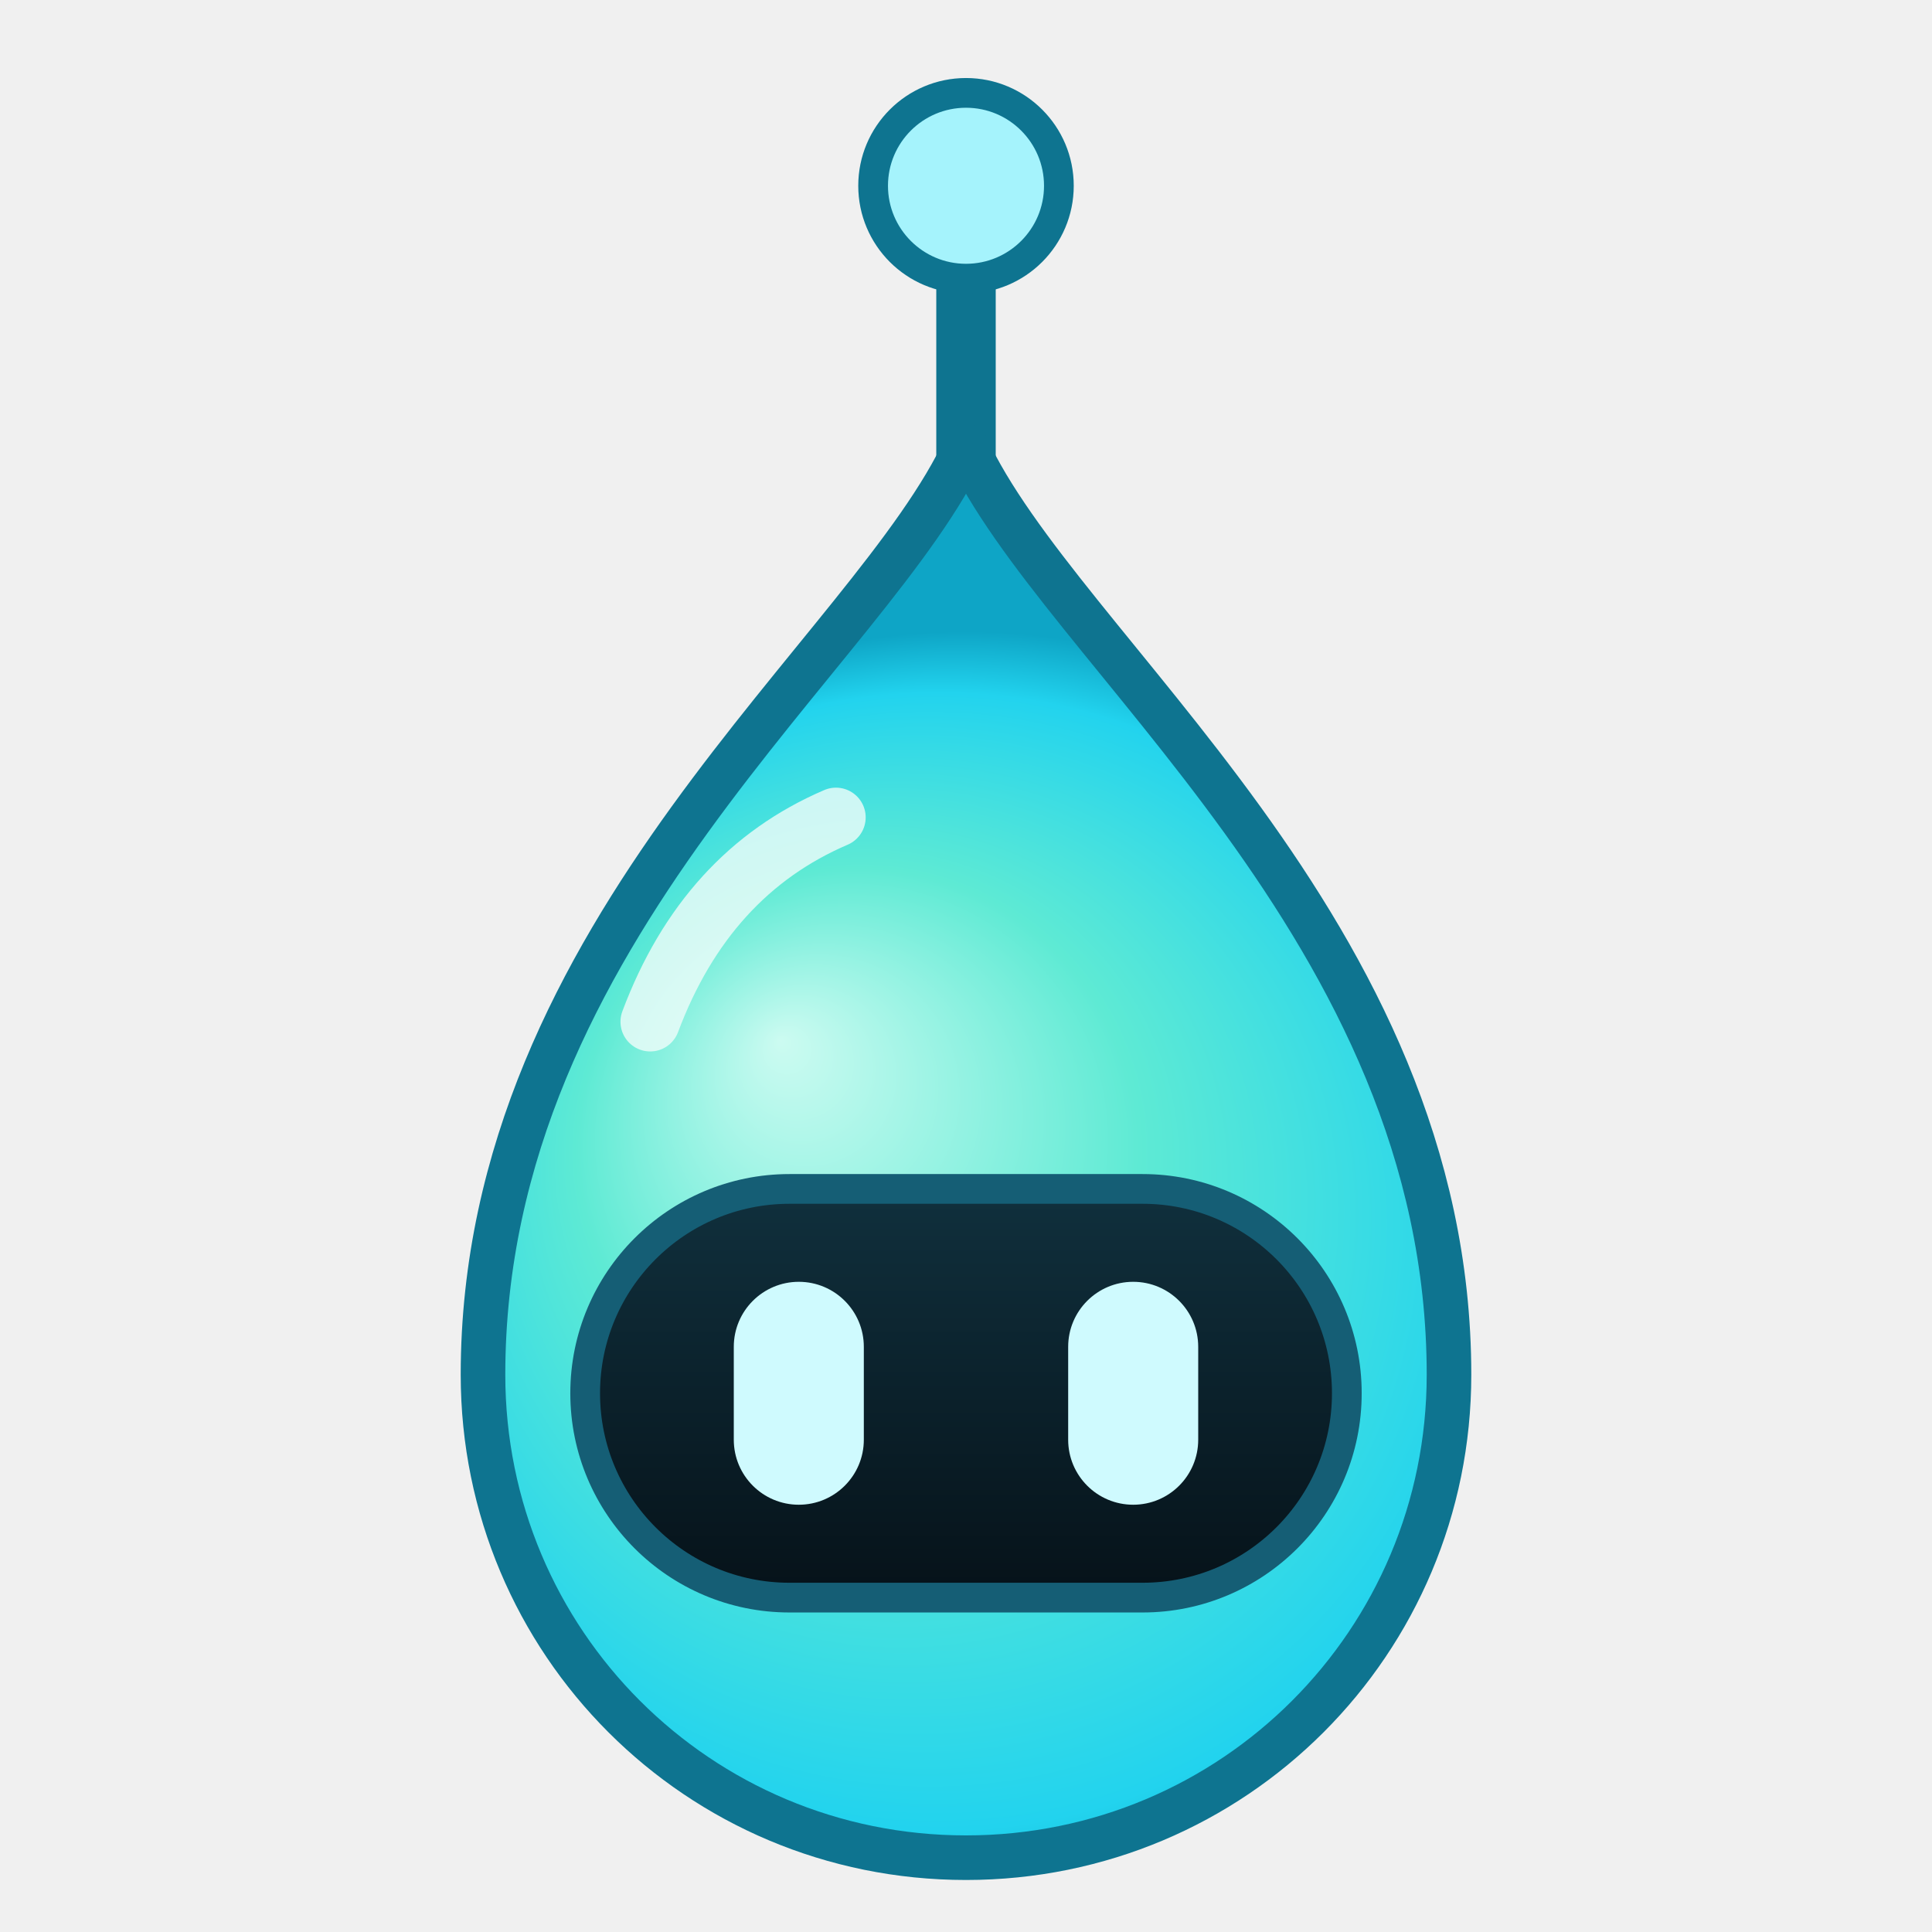
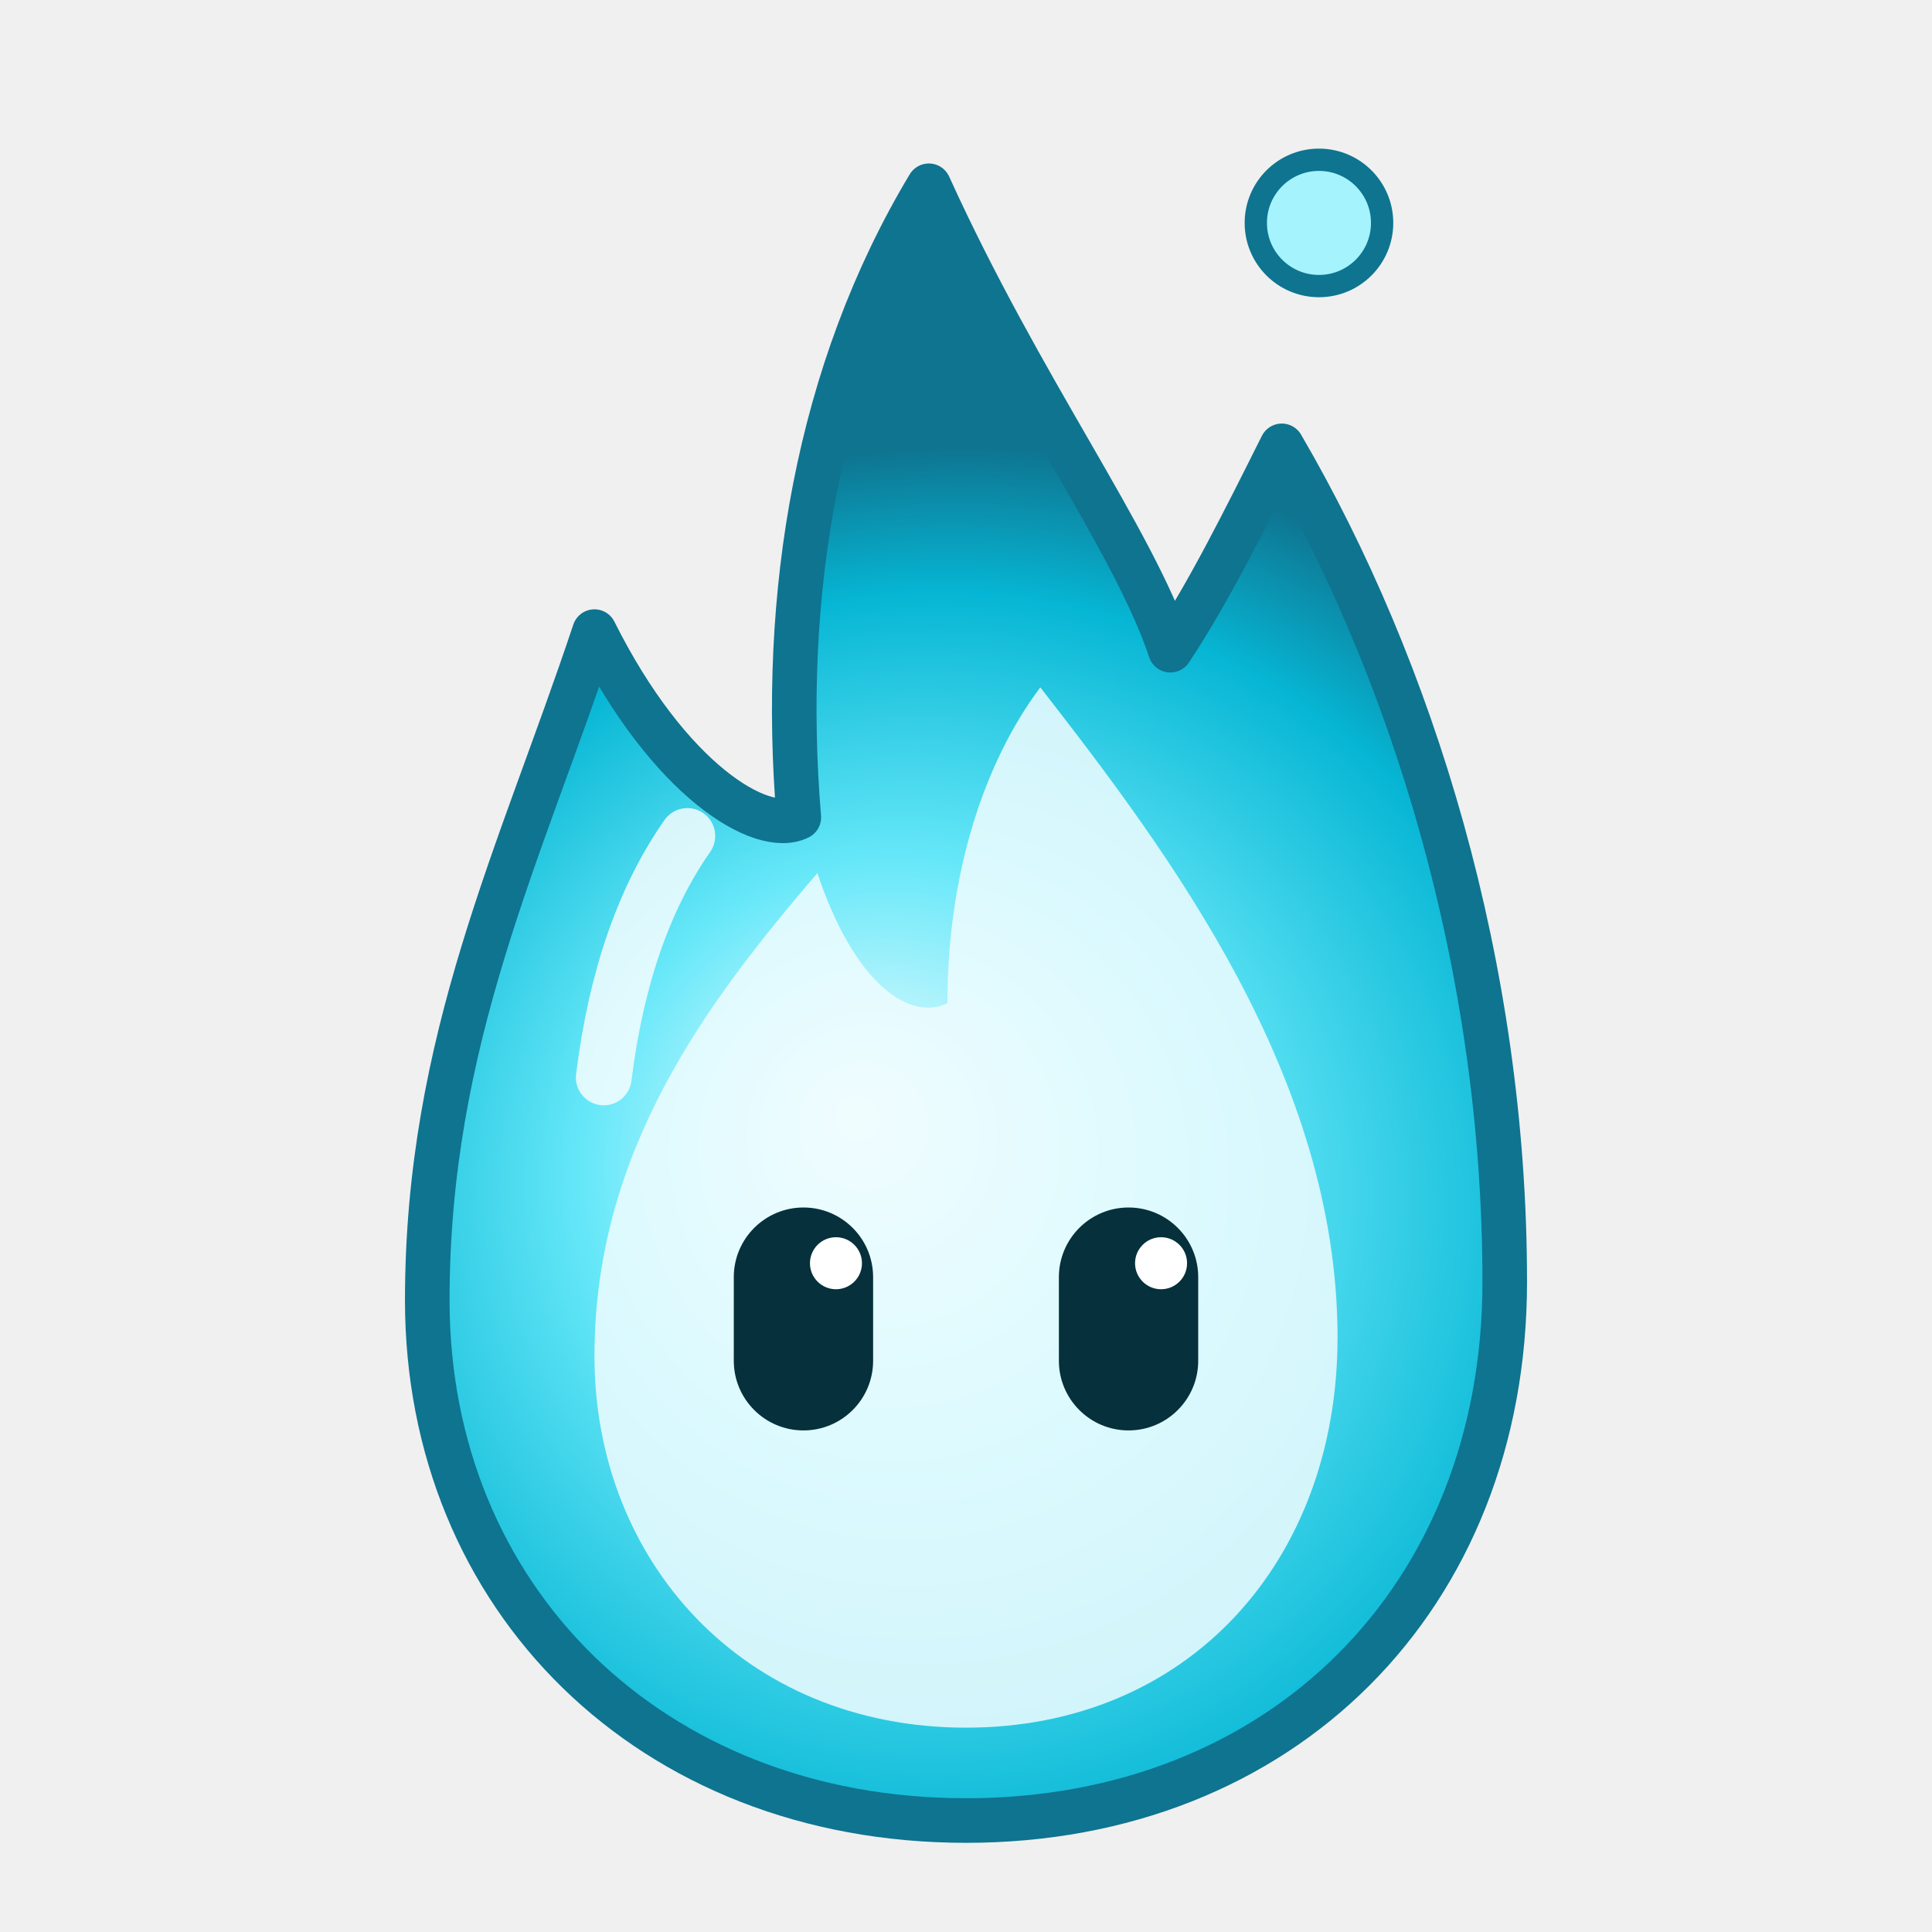
- <svg xmlns="http://www.w3.org/2000/svg" viewBox="12 6 104 104">
+ <svg xmlns="http://www.w3.org/2000/svg" viewBox="12 10 104 104">
  <defs>
-     <radialGradient id="shell" cx="64" cy="76" r="36" fx="54" fy="62" gradientUnits="userSpaceOnUse">
-       <stop offset="0" stop-color="#ccfbf1" />
-       <stop offset="0.42" stop-color="#5eead4" />
-       <stop offset="0.85" stop-color="#22d3ee" />
-       <stop offset="1" stop-color="#0ea5c6" />
+     <radialGradient id="flame" cx="64" cy="78" r="44" fx="58" fy="70" gradientUnits="userSpaceOnUse">
+       <stop offset="0" stop-color="#f0fdff" />
+       <stop offset="0.38" stop-color="#67e8f9" />
+       <stop offset="0.78" stop-color="#06b6d4" />
+       <stop offset="1" stop-color="#0e7490" />
    </radialGradient>
-     <linearGradient id="visor" x1="0" y1="0" x2="0" y2="1">
-       <stop offset="0" stop-color="#10303d" />
-       <stop offset="1" stop-color="#061219" />
-     </linearGradient>
  </defs>
-   <line x1="64" y1="32" x2="64" y2="19" stroke="#0e7490" stroke-width="3.2" stroke-linecap="round" />
-   <circle cx="64" cy="16" r="5" fill="#a5f3fc" stroke="#0e7490" stroke-width="1.6" />
-   <path d="M 64 30 C 69 41 90 56 90 80 C 90 94.4 78.4 106 64 106 C 49.6 106 38 94.4 38 80 C 38 56 59 41 64 30 Z" fill="url(#shell)" stroke="#0e7490" stroke-width="2.4" stroke-linejoin="round" />
-   <path d="M 47 61 Q 50 53 57 50" fill="none" stroke="#f0fdfa" stroke-width="3.2" stroke-linecap="round" opacity="0.8" />
-   <rect x="43.5" y="70" width="41" height="22" rx="11" fill="url(#visor)" stroke="#155e75" stroke-width="1.6" />
-   <rect x="51.5" y="75" width="7" height="12" rx="3.5" fill="#cffafe" />
-   <rect x="69.5" y="75" width="7" height="12" rx="3.5" fill="#cffafe" />
+   <circle cx="83" cy="22" r="3.4" fill="#a5f3fc" stroke="#0e7490" stroke-width="1.2" />
+   <path d="M 64 108 C 47 108 35 96 35 80 C 35 66 40 56 44 44 C 48 52 53 55 55 54 C 54 42 56 30 62 20 C 67 31 73 39 75 45 C 77 42 79 38 81 34 C 88 46 93 62 93 79 C 93 96 81 108 64 108 Z" fill="url(#flame)" stroke="#0e7490" stroke-width="2.4" stroke-linejoin="round" />
+   <path d="M 64 103 C 52 103 44 94 44 83 C 44 72 50 64 56 57 C 58 63 61 65 63 64 C 63 57 65 51 68 47 C 75 56 84 68 84 82 C 84 94 76 103 64 103 Z" fill="#f0fdff" opacity="0.85" />
+   <path d="M 44.5 68 Q 45.5 60 49 55" fill="none" stroke="#ffffff" stroke-width="3" stroke-linecap="round" opacity="0.8" />
+   <rect x="51.5" y="75" width="7.5" height="12" rx="3.75" fill="#06303b" />
+   <rect x="69" y="75" width="7.5" height="12" rx="3.75" fill="#06303b" />
+   <circle cx="57" cy="78" r="1.4" fill="#ffffff" />
+   <circle cx="74.5" cy="78" r="1.4" fill="#ffffff" />
</svg>
